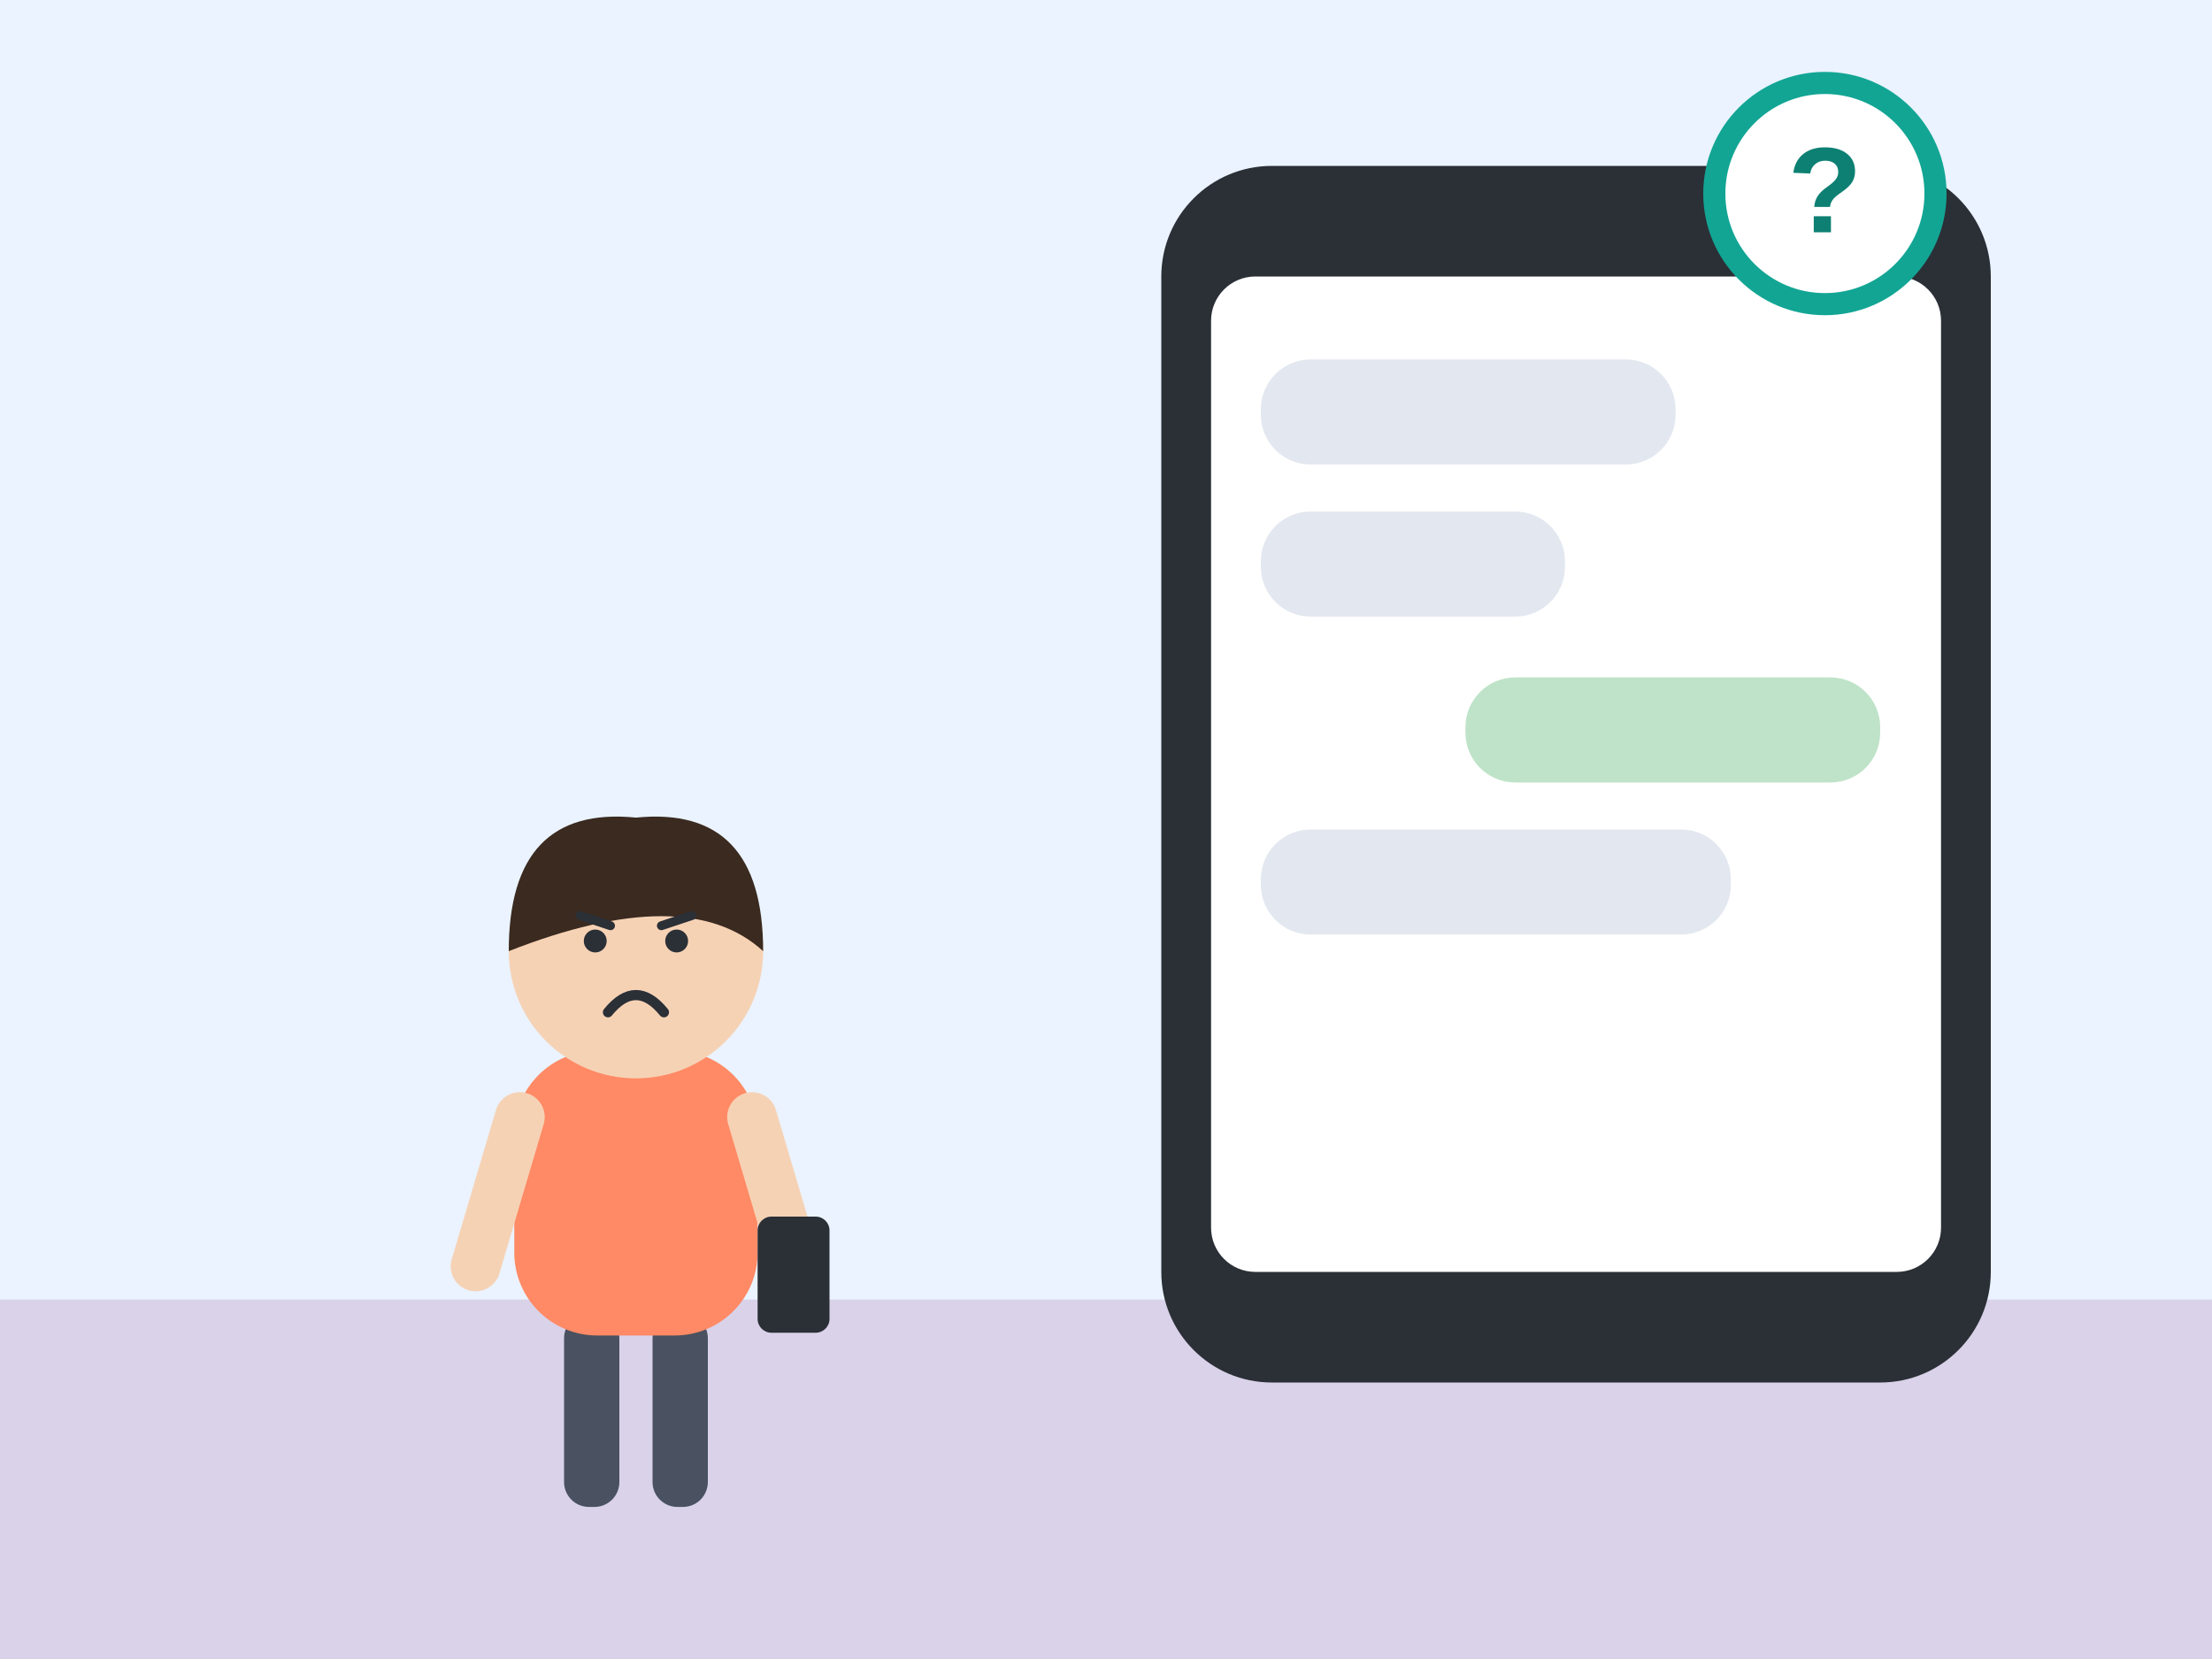
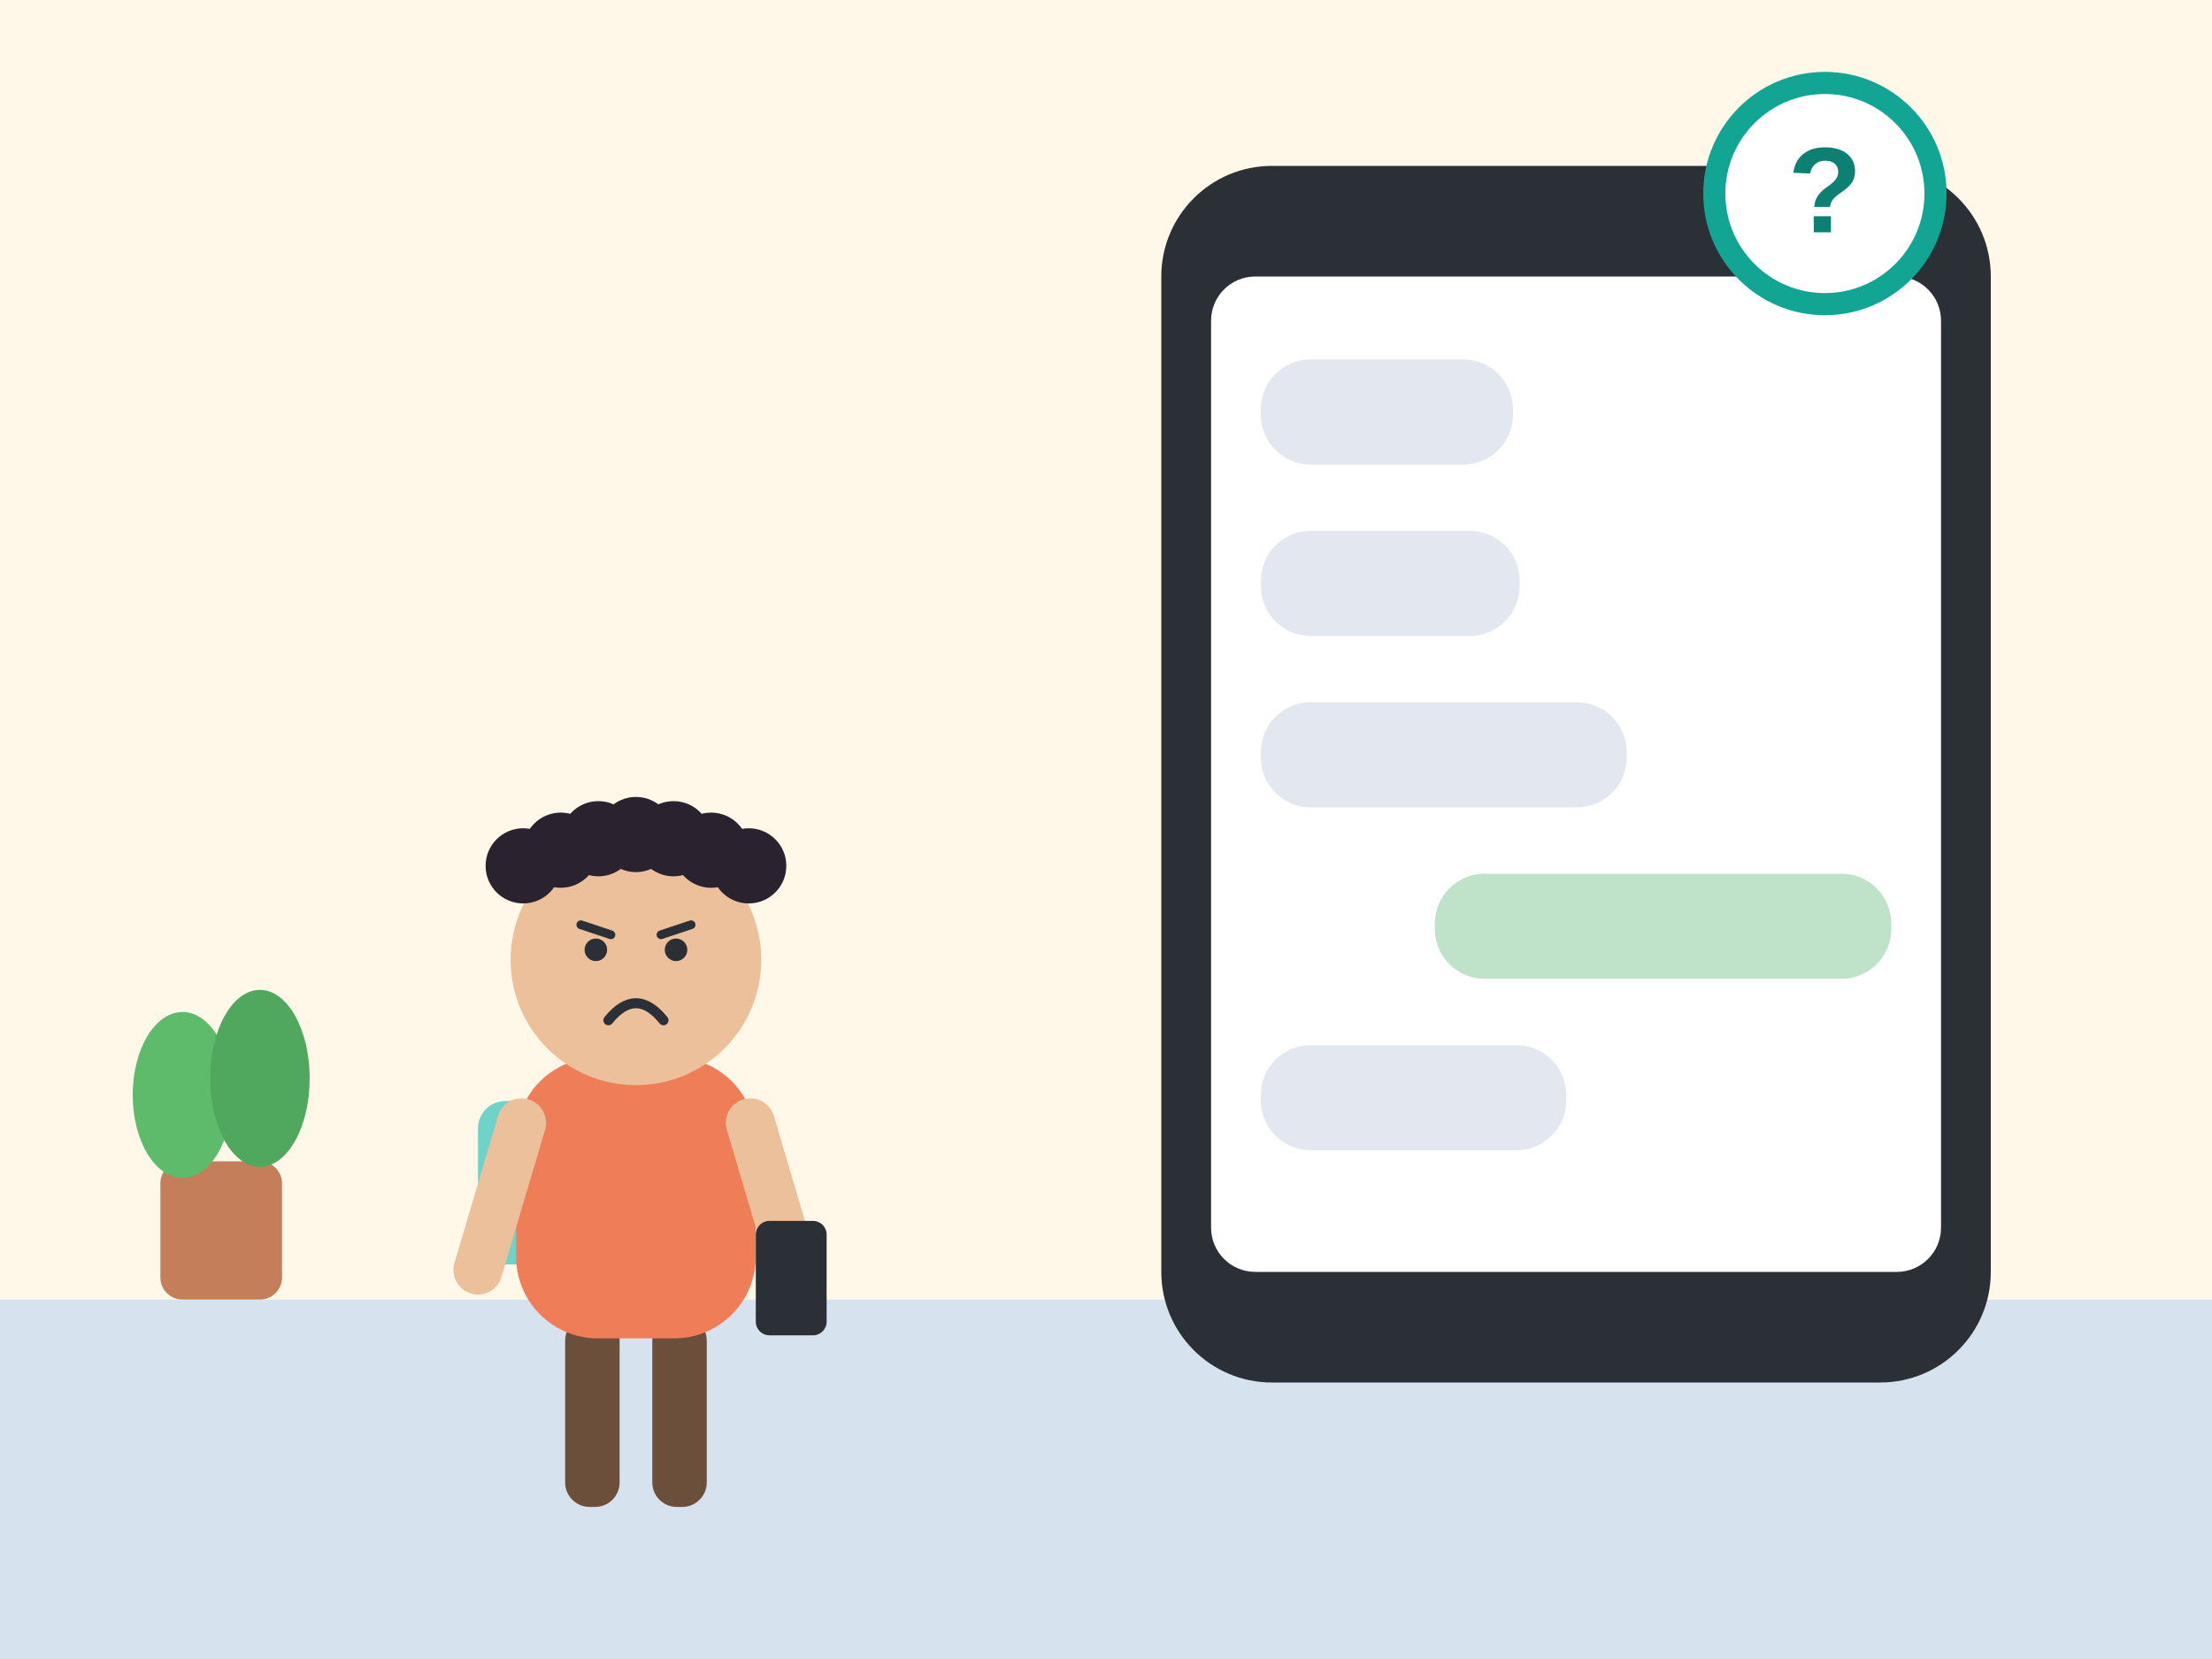
<svg xmlns="http://www.w3.org/2000/svg" viewBox="0 0 800 600">
-   <rect width="800" height="600" fill="#EAF3FF" />
-   <rect x="0" y="470" width="800" height="130" fill="#D9D2E9" />
+   <rect width="800" height="600" fill="#FFF8E8" />
+   <rect x="0" y="470" width="800" height="130" fill="#D6E2EE" />
  <g transform="translate(420 60)">
    <rect x="0" y="0" width="300" height="440" rx="40" fill="#2B2F36" />
    <rect x="18" y="40" width="264" height="360" rx="16" fill="#fff" />
-     <rect x="36" y="70" width="150" height="38" rx="18" fill="#E3E8F0" />
-     <rect x="36" y="125" width="110" height="38" rx="18" fill="#E3E8F0" />
-     <rect x="110" y="185" width="150" height="38" rx="18" fill="#BFE3C8" />
-     <rect x="36" y="240" width="170" height="38" rx="18" fill="#E3E8F0" />
-     <circle cx="150" cy="340" r="0" />
+     <rect x="36" y="70" width="91.206" height="38" rx="18" fill="#E3E8F0" />
+     <rect x="36" y="132" width="93.591" height="38" rx="18" fill="#E3E8F0" />
+     <rect x="36" y="194" width="132.327" height="38" rx="18" fill="#E3E8F0" />
+     <rect x="98.94" y="256" width="165.06" height="38" rx="18" fill="#BFE3C8" />
+     <rect x="36" y="318" width="110.448" height="38" rx="18" fill="#E3E8F0" />
  </g>
  <circle cx="660" cy="70" r="40" fill="#fff" stroke="#12A594" stroke-width="8" />
  <text x="660" y="84" text-anchor="middle" font-size="44" font-weight="900" font-family="Arial Black, Arial" fill="#0D8073">?</text>
-   <rect x="204" y="475" width="20" height="70" rx="9" fill="#4A5160" />
-   <rect x="236" y="475" width="20" height="70" rx="9" fill="#4A5160" />
-   <rect x="186" y="380" width="88" height="103" rx="30" fill="#FF8A65" />
-   <path d="M188,404 l-16,54" stroke="#F6D2B5" stroke-width="18" stroke-linecap="round" />
-   <path d="M272,404 l16,54" stroke="#F6D2B5" stroke-width="18" stroke-linecap="round" />
-   <rect x="274" y="440" width="26" height="42" rx="5" fill="#2B2F36" />
-   <circle cx="230" cy="344" r="46" fill="#F6D2B5" />
-   <path d="M184,344 Q184,291.1 230,295.7 Q276,291.1 276,344 Q248.4,318.7 184,344Z" fill="#3A2A20" />
-   <circle cx="215.28" cy="340.32" r="4.14" fill="#2B2F36" />
-   <circle cx="244.72" cy="340.32" r="4.14" fill="#2B2F36" />
-   <path d="M219.88,366.1 Q230,353.66 240.12,366.1" stroke="#2B2F36" stroke-width="3.68" fill="none" stroke-linecap="round" />
-   <path d="M209.76,331.12 l11.04,3.68 M250.24,331.12 l-11.04,3.68" stroke="#2B2F36" stroke-width="3.22" stroke-linecap="round" />
+   <rect x="58" y="420" width="44" height="50" rx="8" fill="#C47E5A" />
+   <ellipse cx="66" cy="396" rx="18" ry="30" fill="#5DBB6B" />
+   <ellipse cx="94" cy="390" rx="18" ry="32" fill="#4FA85D" />
+   <rect x="204.386" y="476.04" width="19.703" height="68.96" rx="8.866" fill="#6B4F3A" />
+   <rect x="235.911" y="476.04" width="19.703" height="68.96" rx="8.866" fill="#6B4F3A" />
+   <rect x="172.862" y="398.214" width="29.554" height="59.109" rx="9.851" fill="#6FD3C9" />
+   <rect x="186.654" y="382.451" width="86.693" height="101.589" rx="29.554" fill="#EF7D57" />
+   <path d="M188.624,406.095 l-15.762,53.198" stroke="#EBC09A" stroke-width="17.733" stroke-linecap="round" />
+   <path d="M271.376,406.095 l15.762,53.198" stroke="#EBC09A" stroke-width="17.733" stroke-linecap="round" />
+   <rect x="273.346" y="441.56" width="25.614" height="41.376" rx="4.926" fill="#2B2F36" />
+   <circle cx="230" cy="347.135" r="45.317" fill="#EBC09A" />
+   <circle cx="189.215" cy="313.147" r="13.595" fill="#2B2230" />
+   <circle cx="202.81" cy="307.483" r="13.595" fill="#2B2230" />
+   <circle cx="216.405" cy="303.336" r="13.595" fill="#2B2230" />
+   <circle cx="230" cy="301.818" r="13.595" fill="#2B2230" />
+   <circle cx="243.595" cy="303.336" r="13.595" fill="#2B2230" />
+   <circle cx="257.19" cy="307.483" r="13.595" fill="#2B2230" />
+   <circle cx="270.785" cy="313.147" r="13.595" fill="#2B2230" />
+   <circle cx="215.499" cy="343.509" r="4.078" fill="#2B2F36" />
+   <circle cx="244.501" cy="343.509" r="4.078" fill="#2B2F36" />
+   <path d="M220.03,368.995 Q230,356.651 239.97,368.995" stroke="#2B2F36" stroke-width="3.625" fill="none" stroke-linecap="round" />
+   <path d="M210.061,334.446 l10.876,3.625 M249.939,334.446 l-10.876,3.625" stroke="#2B2F36" stroke-width="3.172" stroke-linecap="round" />
</svg>
